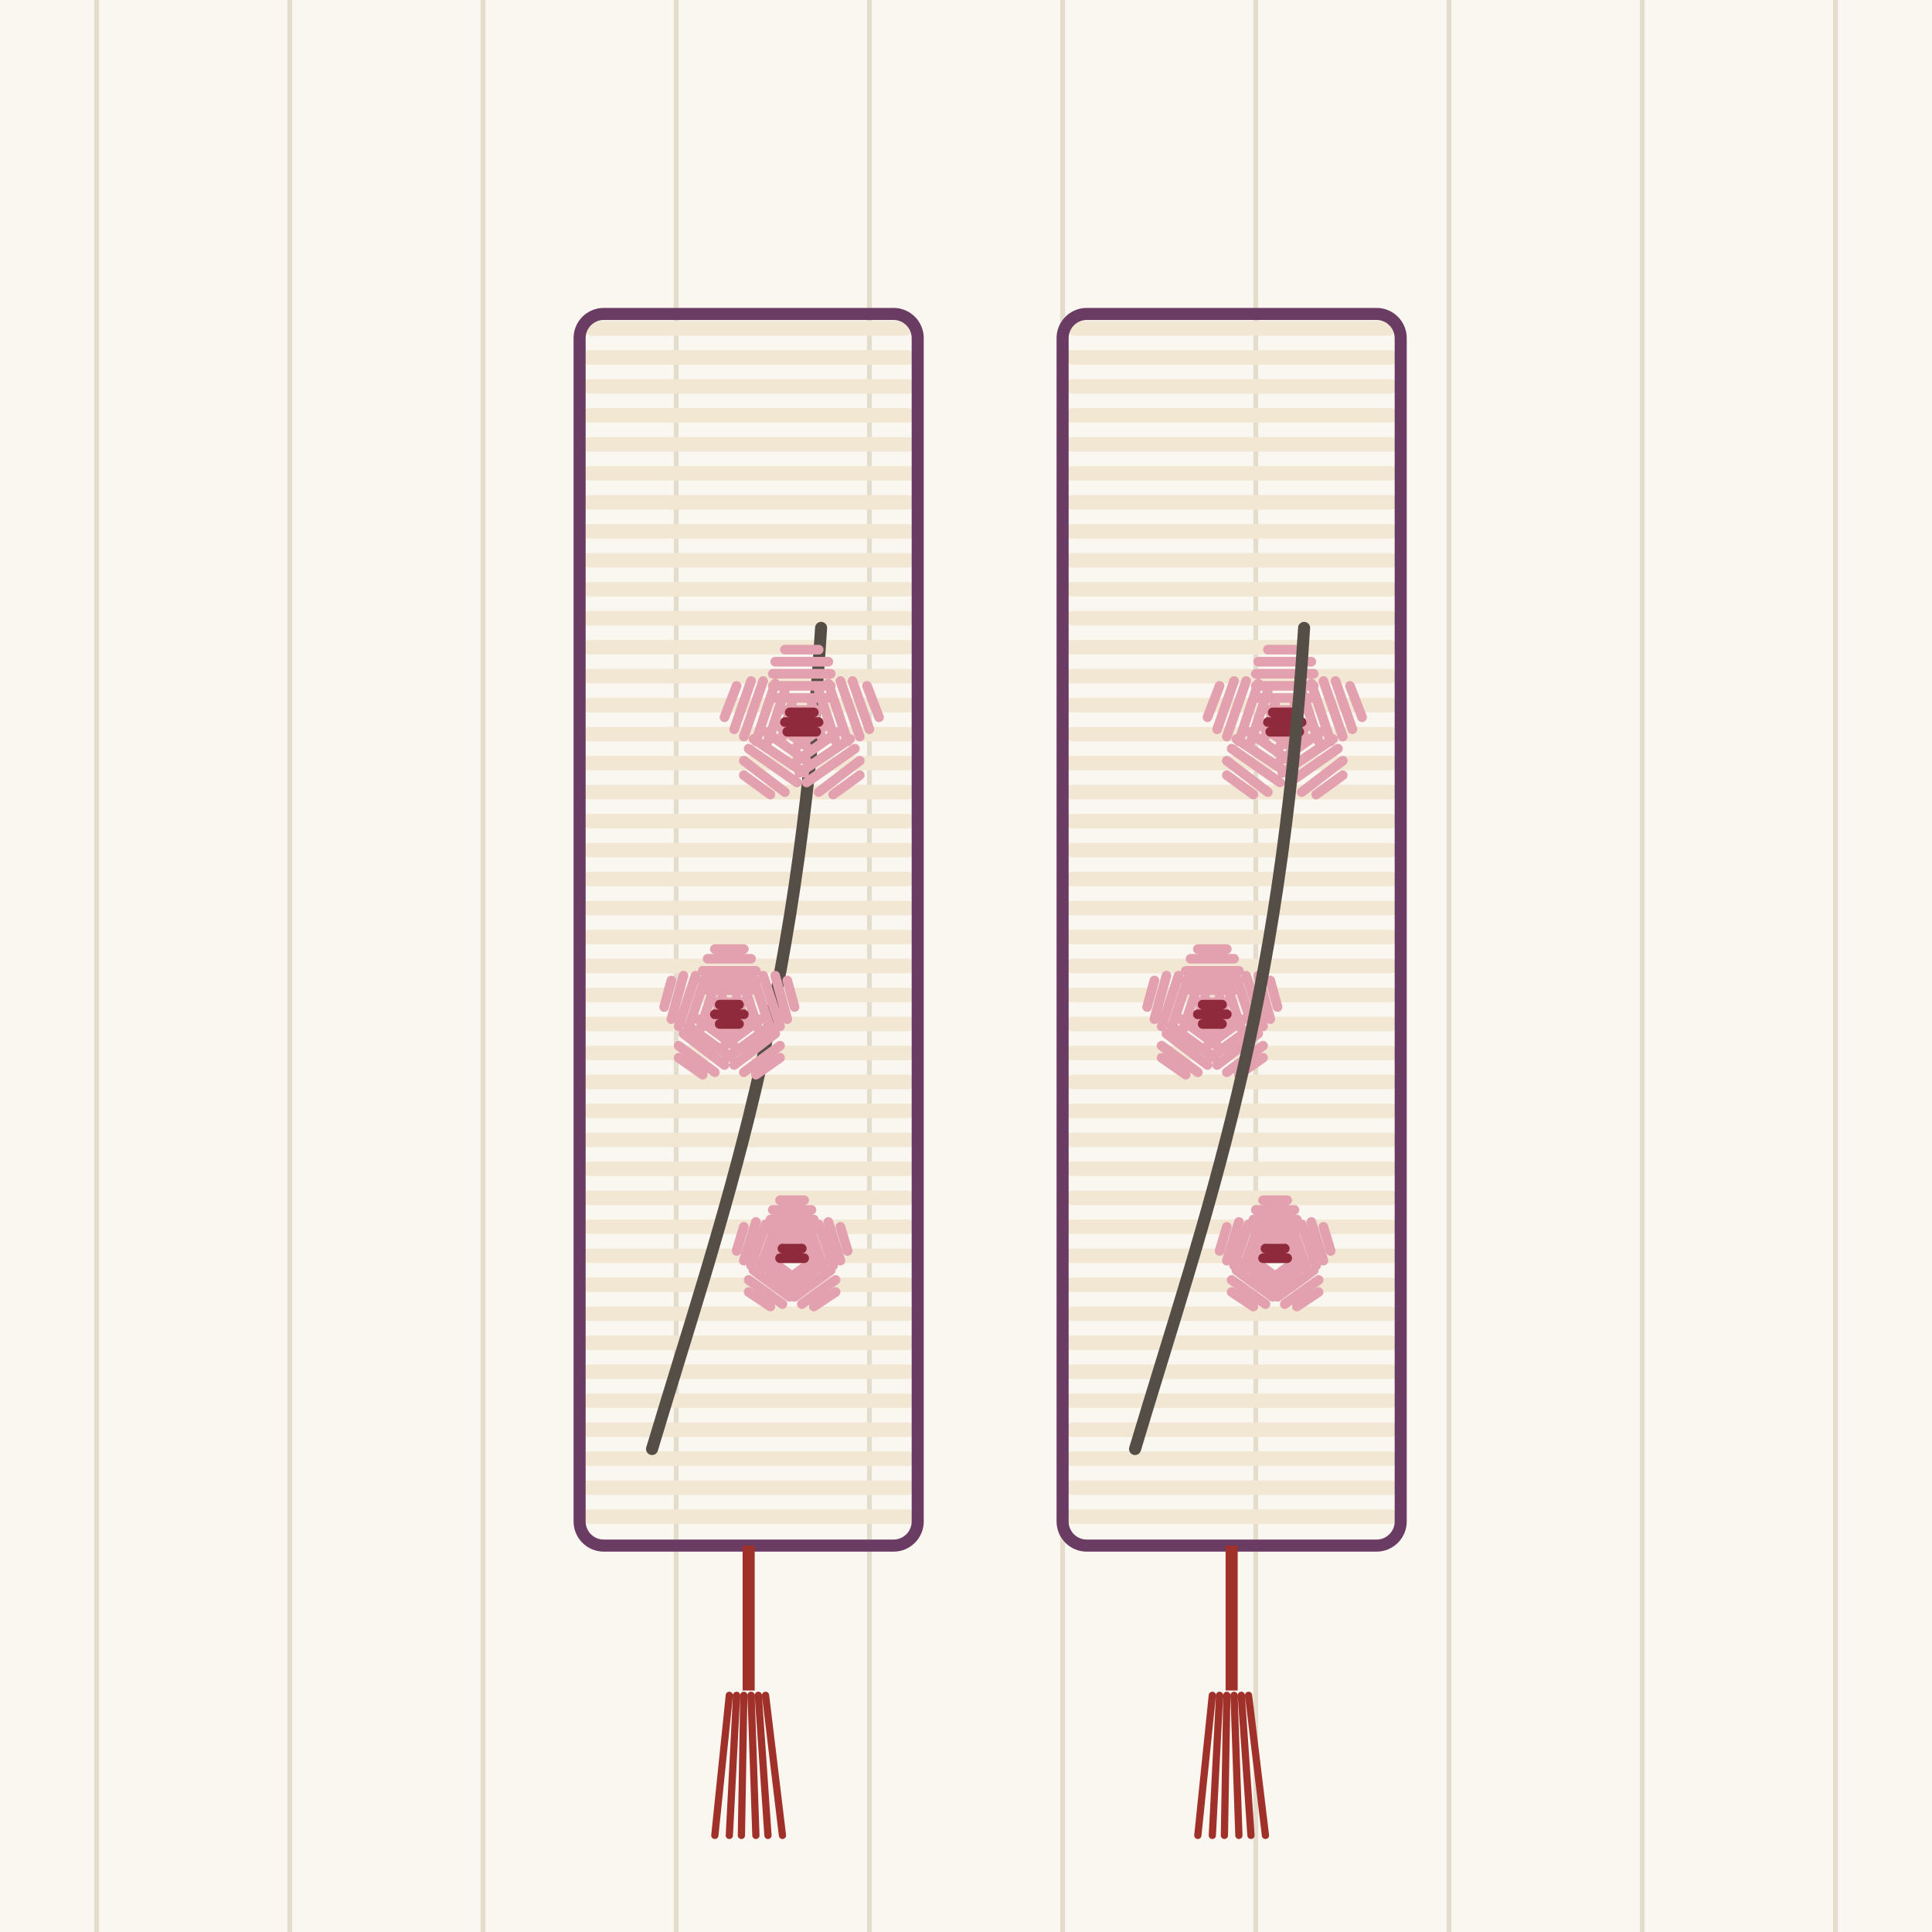
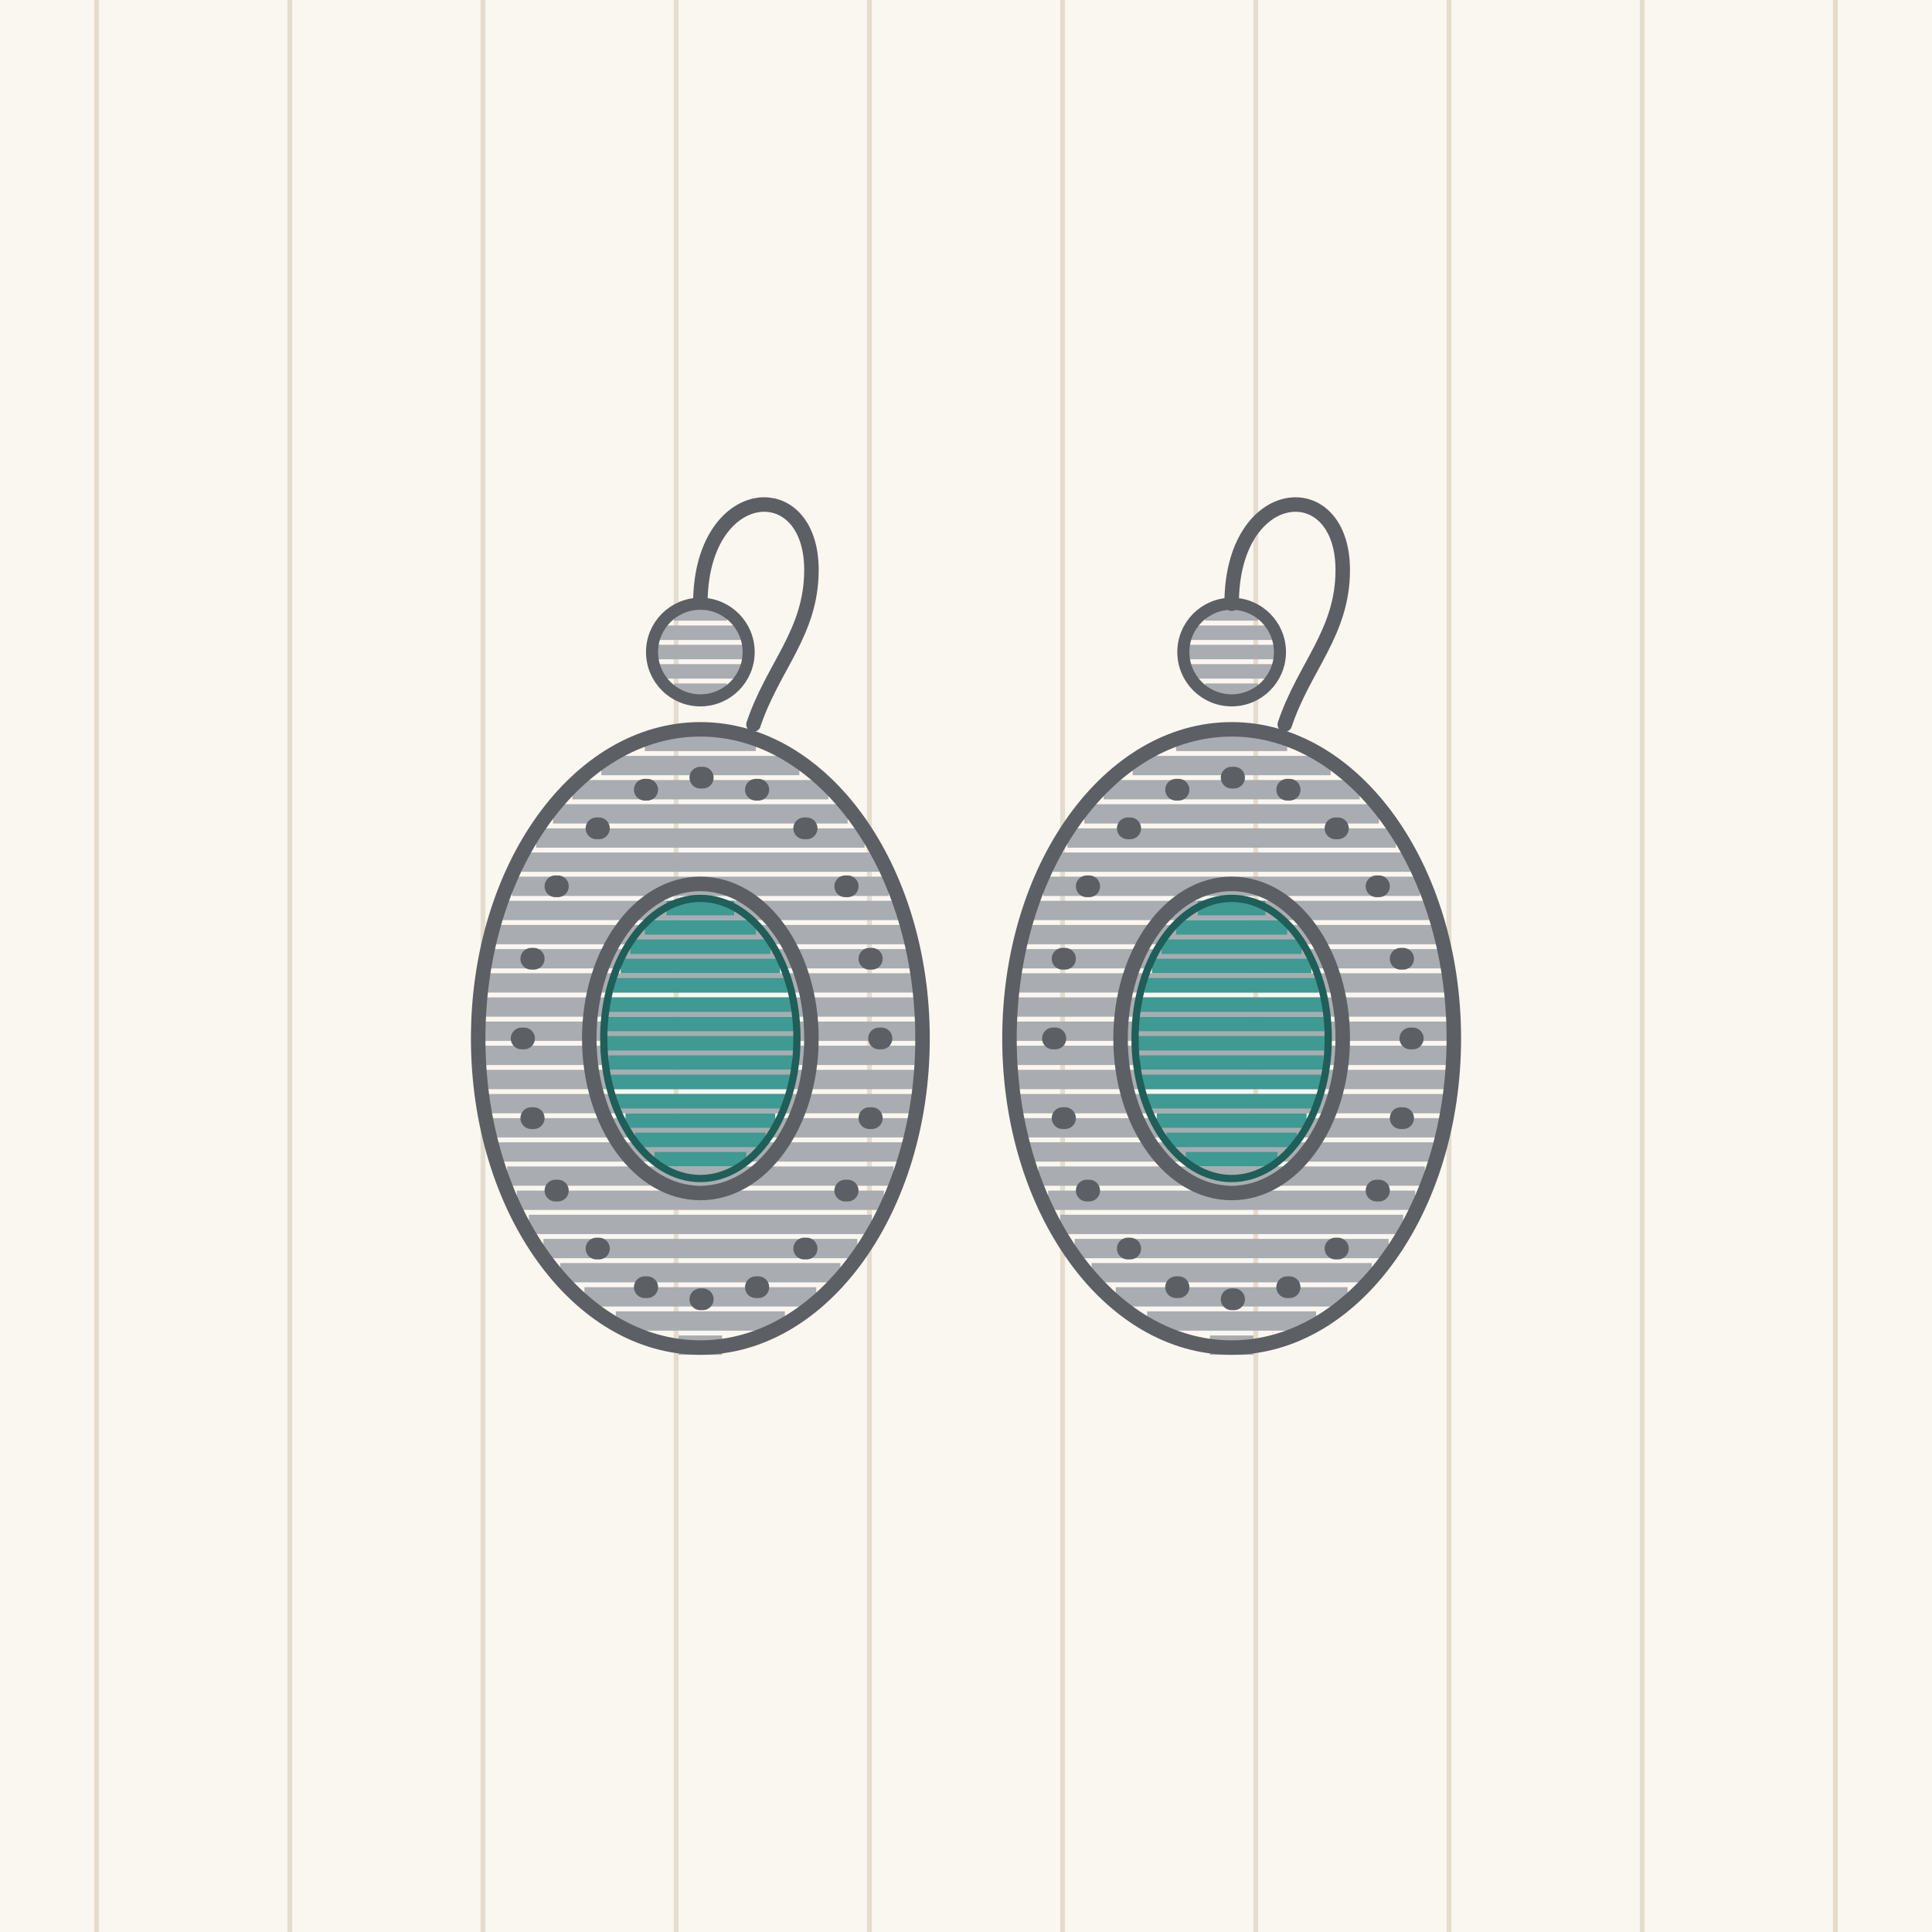
<svg xmlns="http://www.w3.org/2000/svg" width="800" height="800" viewBox="0 0 800 800">
  <rect width="800" height="800" fill="#FAF7F0" />
  <path d="M40 0V800M120 0V800M200 0V800M280 0V800M360 0V800M440 0V800M520 0V800M600 0V800M680 0V800M760 0V800" stroke="#E4DCCD" stroke-width="2" />
-   <path d="M245 136L375 136M244 148L376 148M244 160L376 160M244 172L376 172M244 184L376 184M244 196L376 196M244 208L376 208M244 220L376 220M244 232L376 232M244 244L376 244M244 256L376 256M244 268L376 268M244 280L376 280M244 292L376 292M244 304L376 304M244 316L376 316M244 328L376 328M244 340L376 340M244 352L376 352M244 364L376 364M244 376L376 376M244 388L376 388M244 400L376 400M244 412L376 412M244 424L376 424M244 436L376 436M244 448L376 448M244 460L376 460M244 472L376 472M244 484L376 484M244 496L376 496M244 508L376 508M244 520L376 520M244 532L376 532M244 544L376 544M244 556L376 556M244 568L376 568M244 580L376 580M244 592L376 592M244 604L376 604M244 616L376 616M244 628L376 628M445 136L575 136M444 148L576 148M444 160L576 160M444 172L576 172M444 184L576 184M444 196L576 196M444 208L576 208M444 220L576 220M444 232L576 232M444 244L576 244M444 256L576 256M444 268L576 268M444 280L576 280M444 292L576 292M444 304L576 304M444 316L576 316M444 328L576 328M444 340L576 340M444 352L576 352M444 364L576 364M444 376L576 376M444 388L576 388M444 400L576 400M444 412L576 412M444 424L576 424M444 436L576 436M444 448L576 448M444 460L576 460M444 472L576 472M444 484L576 484M444 496L576 496M444 508L576 508M444 520L576 520M444 532L576 532M444 544L576 544M444 556L576 556M444 568L576 568M444 580L576 580M444 592L576 592M444 604L576 604M444 616L576 616M444 628L576 628" stroke="#F1E7D3" stroke-width="6" stroke-linecap="round" fill="none" />
-   <rect x="240" y="130" width="140" height="510" rx="10" fill="none" stroke="#6A3B63" stroke-width="5" />
-   <path d="M270.0 600 C300.0 500 330.0 420 340.0 260" fill="none" stroke="#554E47" stroke-width="5" stroke-linecap="round" />
-   <path d="M325 269L339 269M321 274L343 274M320 279L344 279M320 284L344 284M321 289L343 289M325 294L339 294M359 284L364 297M353 282L360 302M348 282L356 305M343 283L351 307M339 286L346 307M336 291L340 305M356 321L345 329M356 315L339 328M354 310L334 324M352 306L331 320M347 303L330 315M341 301L330 309M319 329L308 321M325 328L308 315M330 324L310 310M333 320L312 306M334 315L317 303M334 309L323 301M300 297L305 284M304 302L311 282M308 305L316 282M313 307L321 283M318 307L325 286M324 305L328 291M296 393L308 393M293 397L311 397M291 402L313 402M291 406L313 406M293 410L311 410M296 415L308 415M326 406L329 417M321 404L326 422M316 404L323 425M312 405L319 426M308 408L314 426M305 413L309 424M323 438L313 445M323 433L308 444M321 428L304 441M319 425L301 438M315 422L300 433M310 421L300 428M291 445L281 438M296 444L281 433M300 441L283 428M303 438L285 425M304 433L289 422M304 428L294 421M275 417L278 406M278 422L283 404M281 425L288 404M285 426L292 405M290 426L296 408M295 424L299 413M323 497L333 497M320 501L336 501M319 505L337 505M319 509L337 509M321 513L335 513M348 508L351 518M343 506L348 522M339 507L345 524M335 508L341 525M332 511L337 525M346 535L337 541M346 530L332 540M344 526L329 537M341 523L327 534M338 521L326 530M319 541L310 535M324 540L310 530M327 537L312 526M329 534L315 523M330 530L318 521M305 518L308 508M308 522L313 506M311 524L317 507M315 525L321 508M319 525L324 511M525 269L539 269M521 274L543 274M520 279L544 279M520 284L544 284M521 289L543 289M525 294L539 294M559 284L564 297M553 282L560 302M548 282L556 305M543 283L551 307M539 286L546 307M536 291L540 305M556 321L545 329M556 315L539 328M554 310L534 324M552 306L531 320M547 303L530 315M541 301L530 309M519 329L508 321M525 328L508 315M530 324L510 310M533 320L512 306M534 315L517 303M534 309L523 301M500 297L505 284M504 302L511 282M508 305L516 282M513 307L521 283M518 307L525 286M524 305L528 291M496 393L508 393M493 397L511 397M491 402L513 402M491 406L513 406M493 410L511 410M496 415L508 415M526 406L529 417M521 404L526 422M516 404L523 425M512 405L519 426M508 408L514 426M505 413L509 424M523 438L513 445M523 433L508 444M521 428L504 441M519 425L501 438M515 422L500 433M510 421L500 428M491 445L481 438M496 444L481 433M500 441L483 428M503 438L485 425M504 433L489 422M504 428L494 421M475 417L478 406M478 422L483 404M481 425L488 404M485 426L492 405M490 426L496 408M495 424L499 413M523 497L533 497M520 501L536 501M519 505L537 505M519 509L537 509M521 513L535 513M548 508L551 518M543 506L548 522M539 507L545 524M535 508L541 525M532 511L537 525M546 535L537 541M546 530L532 540M544 526L529 537M541 523L527 534M538 521L526 530M519 541L510 535M524 540L510 530M527 537L512 526M529 534L515 523M530 530L518 521M505 518L508 508M508 522L513 506M511 524L517 507M515 525L521 508M519 525L524 511" stroke="#E3A1B0" stroke-width="4" stroke-linecap="round" fill="none" />
-   <path d="M327 295L337 295M325 299L339 299M326 303L338 303M298 416L306 416M296 420L308 420M298 424L306 424M324 517L332 517M323 521L333 521M527 295L537 295M525 299L539 299M526 303L538 303M498 416L506 416M496 420L508 420M498 424L506 424M524 517L532 517M523 521L533 521" stroke="#8E2A3B" stroke-width="4" stroke-linecap="round" fill="none" />
-   <path d="M310.0 640 V700" stroke="#A0302A" stroke-width="5" />
-   <path d="M302 702L296 760M305 702L302 760M308 702L307 760M311 702L313 760M314 702L318 760M317 702L324 760M502 702L496 760M505 702L502 760M508 702L507 760M511 702L513 760M514 702L518 760M517 702L524 760" stroke="#A0302A" stroke-width="3" stroke-linecap="round" fill="none" />
-   <rect x="440" y="130" width="140" height="510" rx="10" fill="none" stroke="#6A3B63" stroke-width="5" />
-   <path d="M470.0 600 C500.0 500 530.0 420 540.0 260" fill="none" stroke="#554E47" stroke-width="5" stroke-linecap="round" />
-   <path d="M510.0 640 V700" stroke="#A0302A" stroke-width="5" />
+   <path d="M290 250 C290 200 336 196 336 236 C336 262 320 276 312 300" fill="none" stroke="#5C5F64" stroke-width="6" stroke-linecap="round" />
+   <path d="M279 254h22M273 262h34M271 270h38M273 278h34M279 286h22M499 254h22M493 262h34M491 270h38M493 278h34M499 286h22" stroke="#A9ACB0" stroke-width="6" fill="none" />
+   <circle cx="290" cy="270" r="20" fill="none" stroke="#5C5F64" stroke-width="5" />
+   <path d="M267 307h46M249 317h82M237 327h106M229 337h122M222 347h136M216 357h148M212 367h156M208 377h164M205 387h170M203 397h174M201 407h178M200 417h180M200 427h180M200 437h180M201 447h178M202 457h176M204 467h172M206 477h168M210 487h160M214 497h152M219 507h142M225 517h130M232 527h116M242 537h96M255 547h70M281 557h18M487 307h46M469 317h82M457 327h106M449 337h122M442 347h136M436 357h148M432 367h156M428 377h164M425 387h170M423 397h174M421 407h178M420 417h180M420 427h180M420 437h180M421 447h178M422 457h176M424 467h172M426 477h168M430 487h160M434 497h152M439 507h142M445 517h130M452 527h116M462 537h96M475 547h70M501 557h18" stroke="#A9ACB0" stroke-width="8" fill="none" />
+   <ellipse cx="290" cy="430" rx="92" ry="128" fill="none" stroke="#5C5F64" stroke-width="6" />
+   <path d="M364 430h1M360 463h1M350 493h1M333 517h1M313 533h1M290 538h1M267 533h1M247 517h1M230 493h1M220 463h1M216 430h1M220 397h1M230 367h1M247 343h1M267 327h1M290 322h1M313 327h1M333 343h1M350 367h1M360 397h1M584 430h1M580 463h1M570 493h1M553 517h1M533 533h1M510 538h1M487 533h1M467 517h1M450 493h1M440 463h1M436 430h1M440 397h1M450 367h1M467 343h1M487 327h1M510 322h1M533 327h1M553 343h1M570 367h1M580 397h1" stroke="#5C5F64" stroke-width="9" stroke-linecap="round" fill="none" />
+   <path d="M276 376h28M267 384h46M261 392h58M257 400h66M254 408h72M252 416h76M251 424h78M251 432h78M252 440h76M253 448h74M255 456h70M259 464h62M263 472h54M271 480h38M496 376h28M487 384h46M481 392h58M477 400h66M474 408h72M472 416h76M471 424h78M471 432h78M472 440h76M473 448h74M475 456h70M479 464h62M483 472h54M491 480h38" stroke="#3E9A93" stroke-width="6" fill="none" />
+   <ellipse cx="290" cy="430" rx="46" ry="64" fill="none" stroke="#5C5F64" stroke-width="6" />
+   <ellipse cx="290" cy="430" rx="40" ry="58" fill="none" stroke="#1F5E59" stroke-width="3" />
+   <path d="M510 250 C510 200 556 196 556 236 C556 262 540 276 532 300" fill="none" stroke="#5C5F64" stroke-width="6" stroke-linecap="round" />
+   <circle cx="510" cy="270" r="20" fill="none" stroke="#5C5F64" stroke-width="5" />
+   <ellipse cx="510" cy="430" rx="92" ry="128" fill="none" stroke="#5C5F64" stroke-width="6" />
+   <ellipse cx="510" cy="430" rx="46" ry="64" fill="none" stroke="#5C5F64" stroke-width="6" />
+   <ellipse cx="510" cy="430" rx="40" ry="58" fill="none" stroke="#1F5E59" stroke-width="3" />
</svg>
